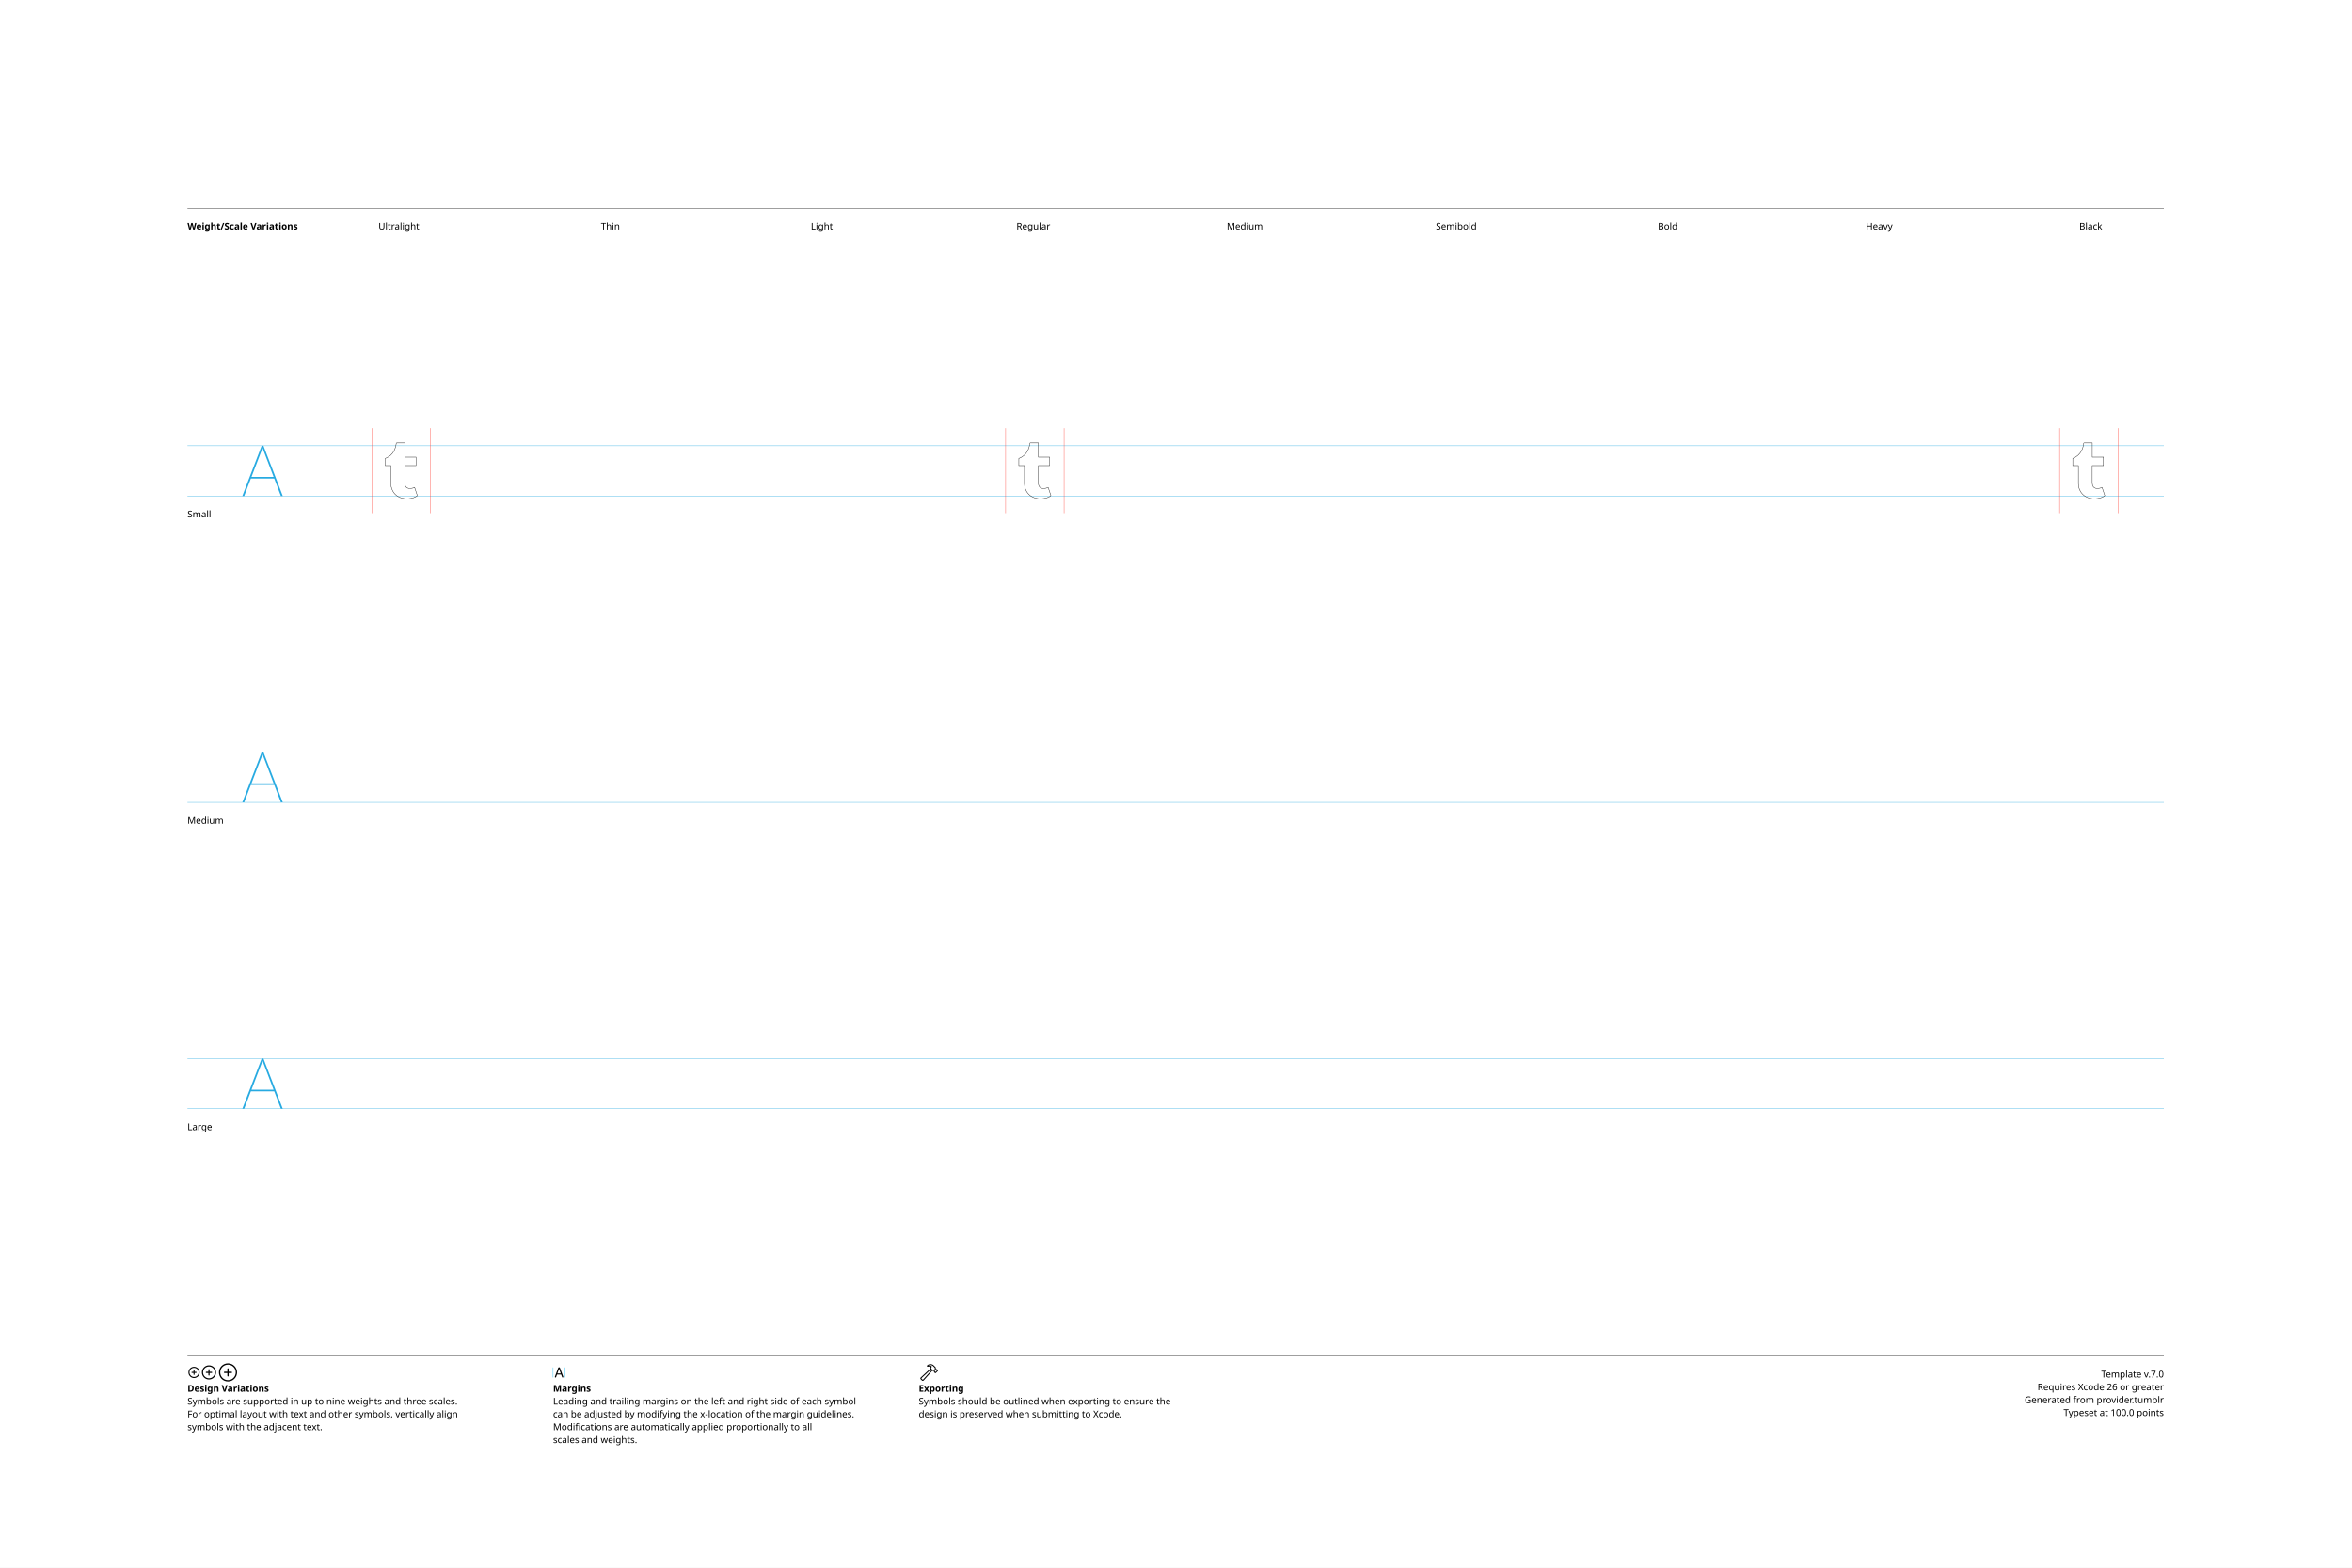
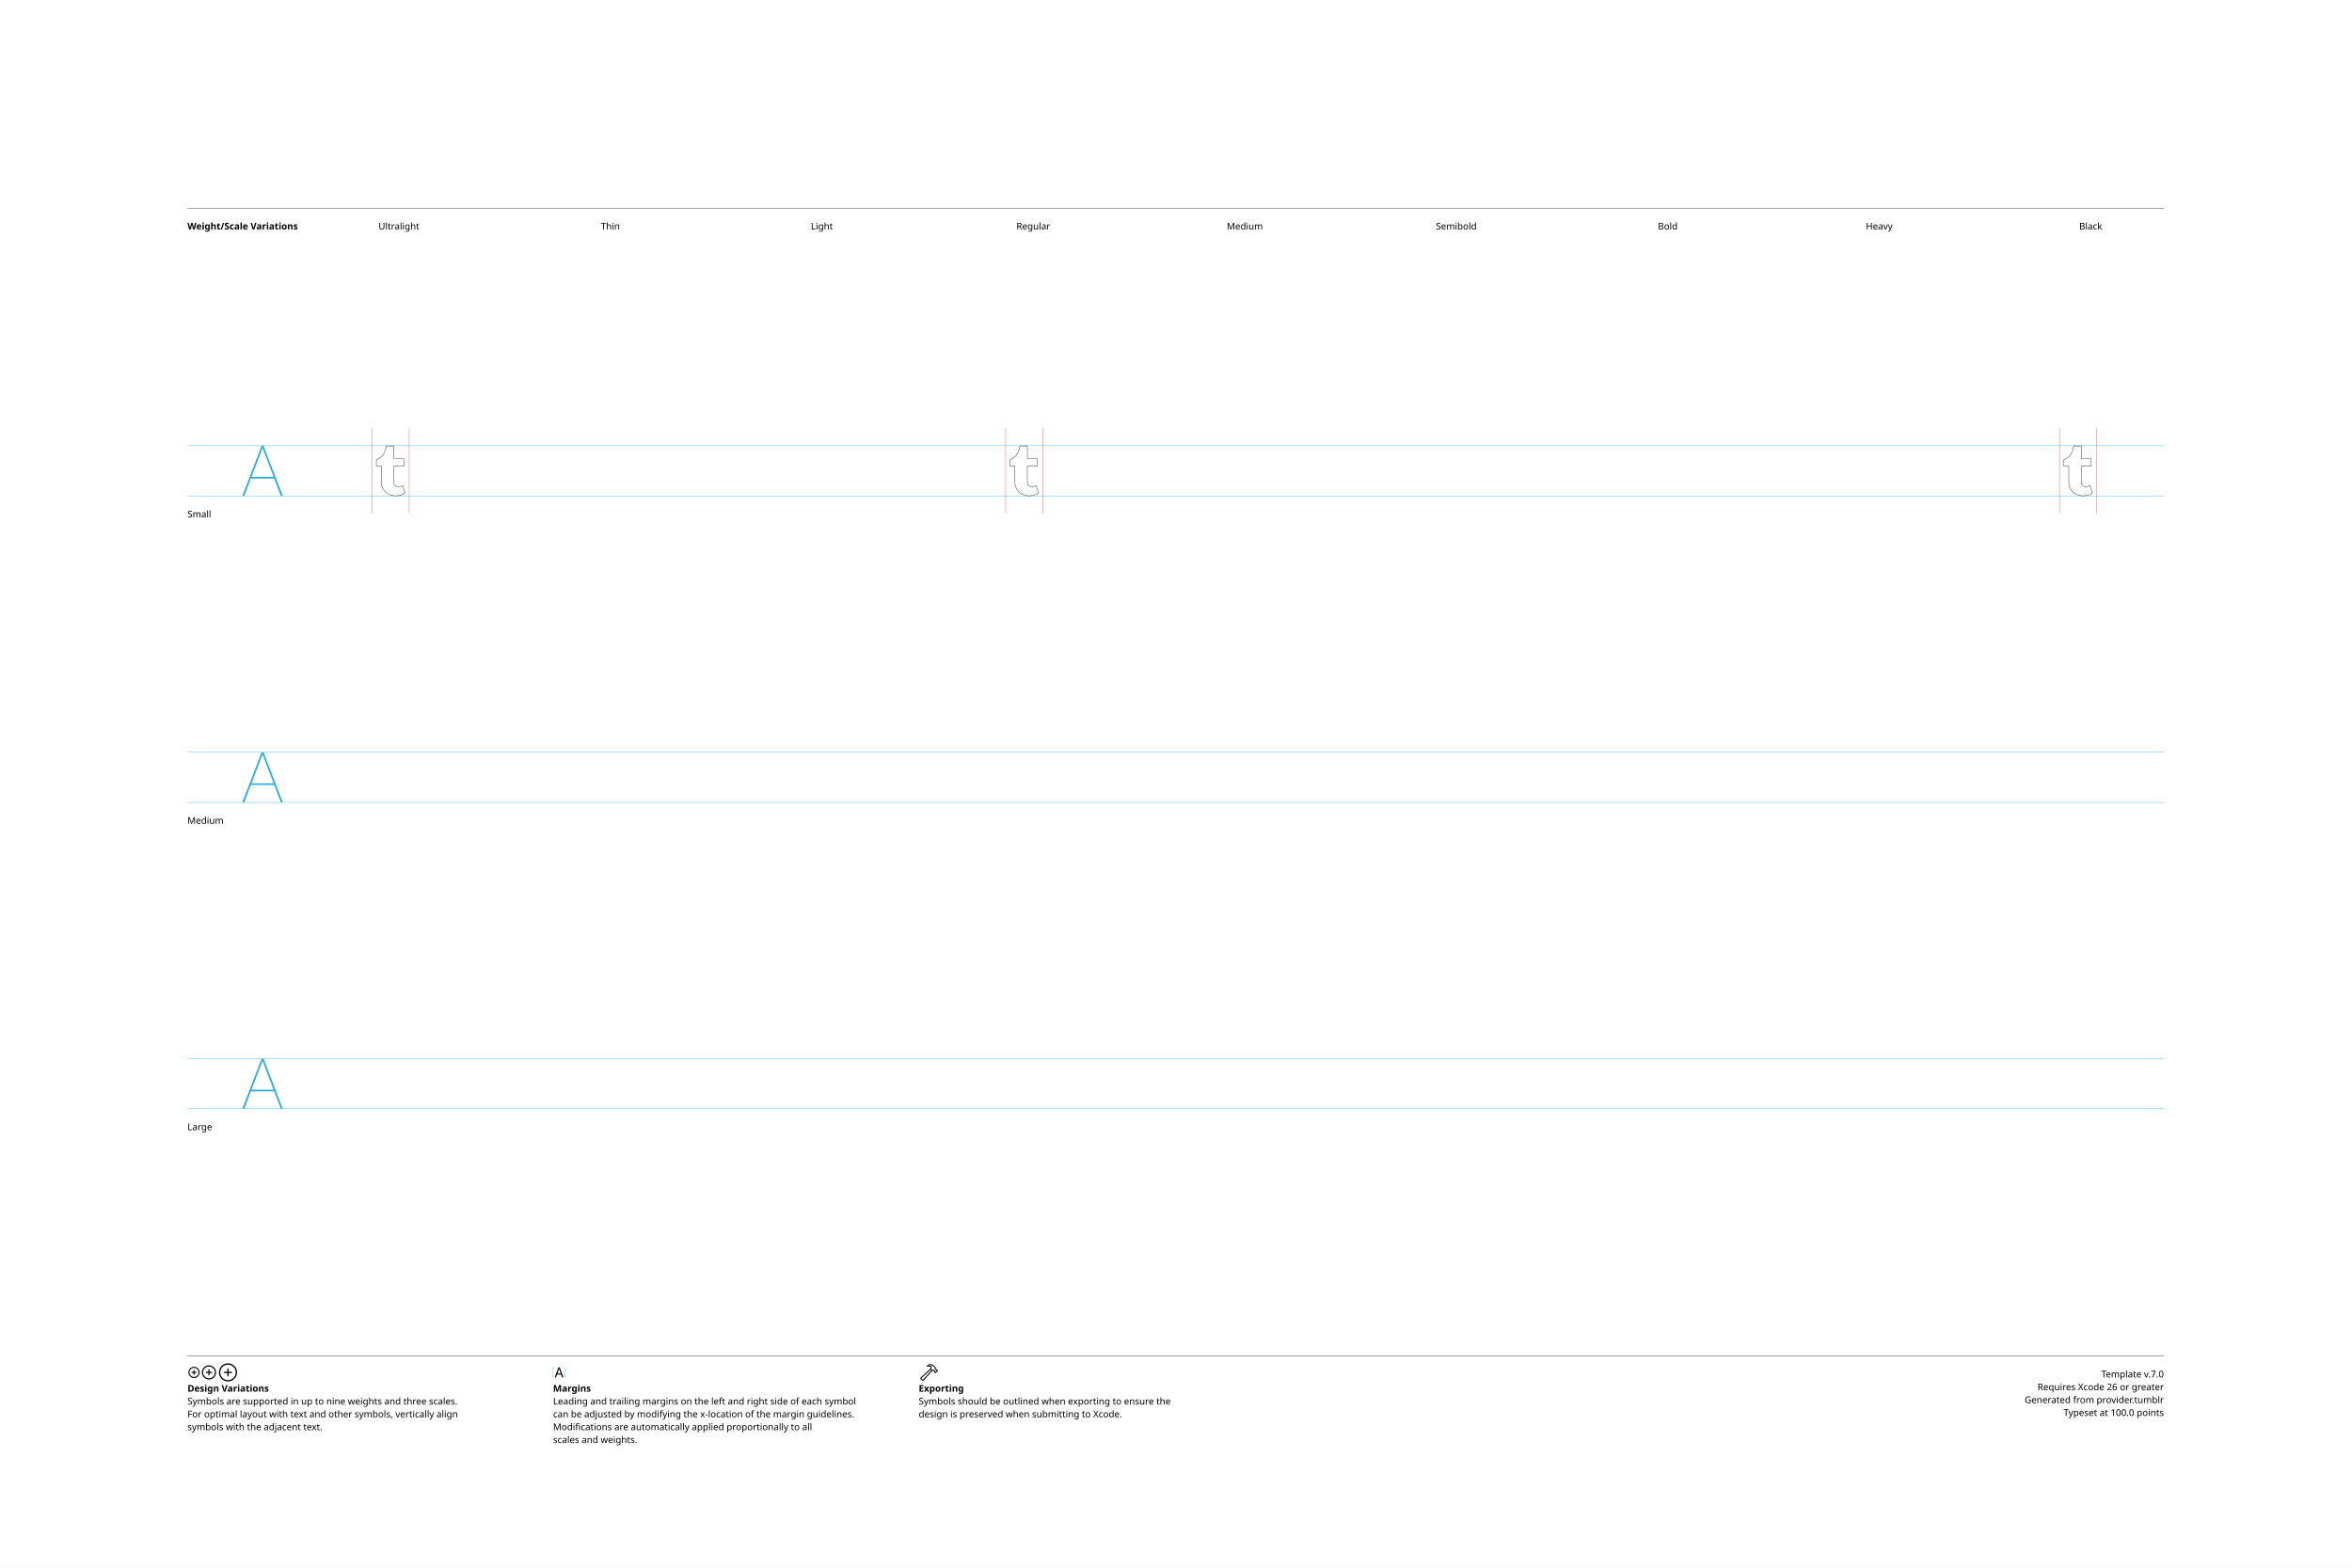
<svg xmlns="http://www.w3.org/2000/svg" version="1.1" viewBox="0 0 3300 2200">
  <style>.defaults {-sfsymbols-variable-value-mode:color;-sfsymbols-draw-reverses-motion-groups:false}

.monochrome-0 {-sfsymbols-motion-group:0}

.multicolor-0:tintColor {-sfsymbols-motion-group:0}

.hierarchical-0:primary {-sfsymbols-motion-group:0}

.SFSymbolsPreviewWireframe {fill:none;opacity:1.0;stroke:black;stroke-width:0.5}
</style>
  <g id="Notes">
    <rect height="2200" id="artboard" style="fill:white;opacity:1" width="3300" x="0" y="0" />
    <line style="fill:none;stroke:black;opacity:1;stroke-width:0.5;" x1="263" x2="3036" y1="292" y2="292" />
    <text style="stroke:none;fill:black;font-family:sans-serif;font-size:13;font-weight:bold;" transform="matrix(1 0 0 1 263 322)">Weight/Scale Variations</text>
    <text style="stroke:none;fill:black;font-family:sans-serif;font-size:13;text-anchor:middle;" transform="matrix(1 0 0 1 559.711 322)">Ultralight</text>
    <text style="stroke:none;fill:black;font-family:sans-serif;font-size:13;text-anchor:middle;" transform="matrix(1 0 0 1 856.422 322)">Thin</text>
    <text style="stroke:none;fill:black;font-family:sans-serif;font-size:13;text-anchor:middle;" transform="matrix(1 0 0 1 1153.13 322)">Light</text>
    <text style="stroke:none;fill:black;font-family:sans-serif;font-size:13;text-anchor:middle;" transform="matrix(1 0 0 1 1449.84 322)">Regular</text>
    <text style="stroke:none;fill:black;font-family:sans-serif;font-size:13;text-anchor:middle;" transform="matrix(1 0 0 1 1746.56 322)">Medium</text>
    <text style="stroke:none;fill:black;font-family:sans-serif;font-size:13;text-anchor:middle;" transform="matrix(1 0 0 1 2043.27 322)">Semibold</text>
    <text style="stroke:none;fill:black;font-family:sans-serif;font-size:13;text-anchor:middle;" transform="matrix(1 0 0 1 2339.98 322)">Bold</text>
    <text style="stroke:none;fill:black;font-family:sans-serif;font-size:13;text-anchor:middle;" transform="matrix(1 0 0 1 2636.69 322)">Heavy</text>
    <text style="stroke:none;fill:black;font-family:sans-serif;font-size:13;text-anchor:middle;" transform="matrix(1 0 0 1 2933.4 322)">Black</text>
    <line style="fill:none;stroke:black;opacity:1;stroke-width:0.5;" x1="263" x2="3036" y1="1903" y2="1903" />
    <g transform="matrix(0.2 0 0 0.2 263 1933)">
      <path d="m46.24 4.15c21.777 0 39.453-17.627 39.453-39.404s-17.676-39.404-39.453-39.404c-21.729 0-39.404 17.627-39.404 39.404s17.676 39.404 39.404 39.404Zm0-7.422c-17.676 0-31.934-14.307-31.934-31.982s14.258-31.982 31.934-31.982 31.982 14.307 31.982 31.982-14.307 31.982-31.982 31.982Zm3.613-17.773v-28.467c0-2.246-1.465-3.76-3.711-3.76-2.148 0-3.613 1.514-3.613 3.76v28.467c0 2.197 1.465 3.711 3.613 3.711 2.246 0 3.711-1.514 3.711-3.711Zm-17.822-10.596h28.418c2.197 0 3.711-1.465 3.711-3.613 0-2.197-1.514-3.711-3.711-3.711h-28.418c-2.246 0-3.76 1.514-3.76 3.711 0 2.148 1.514 3.613 3.76 3.613Z" />
    </g>
    <g transform="matrix(0.2 0 0 0.2 281.506 1933)">
      <path d="m58.545 14.551c27.49 0 49.805-22.314 49.805-49.805s-22.314-49.805-49.805-49.805-49.805 22.314-49.805 49.805 22.314 49.805 49.805 49.805Zm0-8.301c-22.949 0-41.504-18.555-41.504-41.504s18.555-41.504 41.504-41.504 41.504 18.555 41.504 41.504-18.555 41.504-41.504 41.504Zm4.053-23.096v-36.914c0-2.49-1.709-4.199-4.15-4.199-2.393 0-4.053 1.709-4.053 4.199v36.914c0 2.441 1.66 4.15 4.053 4.15 2.441 0 4.15-1.66 4.15-4.15Zm-22.559-14.404h36.963c2.441 0 4.15-1.611 4.15-4.004 0-2.441-1.709-4.15-4.15-4.15h-36.963c-2.49 0-4.15 1.709-4.15 4.15 0 2.393 1.66 4.004 4.15 4.004Z" />
    </g>
    <g transform="matrix(0.2 0 0 0.2 304.924 1933)">
      <path d="m74.853 28.32c35.107 0 63.623-28.467 63.623-63.574s-28.516-63.623-63.623-63.623-63.574 28.516-63.574 63.623 28.467 63.574 63.574 63.574Zm0-9.082c-30.127 0-54.492-24.365-54.492-54.492s24.365-54.492 54.492-54.492 54.492 24.365 54.492 54.492-24.365 54.492-54.492 54.492Zm4.443-30.322v-48.486c0-2.734-1.855-4.639-4.541-4.639-2.588 0-4.443 1.904-4.443 4.639v48.486c0 2.686 1.855 4.59 4.443 4.59 2.686 0 4.541-1.855 4.541-4.59Zm-28.711-19.775h48.486c2.686 0 4.59-1.807 4.59-4.395 0-2.734-1.855-4.59-4.59-4.59h-48.486c-2.734 0-4.59 1.855-4.59 4.59 0 2.588 1.855 4.395 4.59 4.395Z" />
    </g>
    <text style="stroke:none;fill:black;font-family:sans-serif;font-size:13;font-weight:bold;" transform="matrix(1 0 0 1 263 1953)">Design Variations</text>
    <text style="stroke:none;fill:black;font-family:sans-serif;font-size:13;" transform="matrix(1 0 0 1 263 1971)">Symbols are supported in up to nine weights and three scales.</text>
    <text style="stroke:none;fill:black;font-family:sans-serif;font-size:13;" transform="matrix(1 0 0 1 263 1989)">For optimal layout with text and other symbols, vertically align</text>
    <text style="stroke:none;fill:black;font-family:sans-serif;font-size:13;" transform="matrix(1 0 0 1 263 2007)">symbols with the adjacent text.</text>
    <line style="fill:none;stroke:#00AEEF;stroke-width:0.5;opacity:1.0;" x1="776" x2="776" y1="1919" y2="1933" />
    <g transform="matrix(0.2 0 0 0.2 776 1933)">
      <path d="m16.553 0.781c2.588 0 3.857-0.977 4.785-3.711l20.557-57.52h0.244l20.605 57.52c0.928 2.734 2.197 3.711 4.736 3.711 2.588 0 4.248-1.562 4.248-4.004 0-0.83-0.146-1.611-0.537-2.637l-22.9-60.986c-1.123-2.979-3.125-4.492-6.25-4.492-3.027 0-5.078 1.465-6.152 4.443l-22.9 61.084c-0.391 1.025-0.537 1.807-0.537 2.637 0 2.441 1.562 3.955 4.102 3.955Zm10.205-20.947h30.664c2.002 0 3.662-1.66 3.662-3.662 0-2.051-1.66-3.662-3.662-3.662h-30.664c-2.002 0-3.662 1.611-3.662 3.662 0 2.002 1.66 3.662 3.662 3.662Z" />
    </g>
    <line style="fill:none;stroke:#00AEEF;stroke-width:0.5;opacity:1.0;" x1="792.836" x2="792.836" y1="1919" y2="1933" />
    <text style="stroke:none;fill:black;font-family:sans-serif;font-size:13;font-weight:bold;" transform="matrix(1 0 0 1 776 1953)">Margins</text>
    <text style="stroke:none;fill:black;font-family:sans-serif;font-size:13;" transform="matrix(1 0 0 1 776 1971)">Leading and trailing margins on the left and right side of each symbol</text>
    <text style="stroke:none;fill:black;font-family:sans-serif;font-size:13;" transform="matrix(1 0 0 1 776 1989)">can be adjusted by modifying the x-location of the margin guidelines.</text>
    <text style="stroke:none;fill:black;font-family:sans-serif;font-size:13;" transform="matrix(1 0 0 1 776 2007)">Modifications are automatically applied proportionally to all</text>
    <text style="stroke:none;fill:black;font-family:sans-serif;font-size:13;" transform="matrix(1 0 0 1 776 2025)">scales and weights.</text>
    <g transform="matrix(0.2 0 0 0.2 1289 1933)">
      <path d="m14.209 13.135 7.861 7.861c4.297 4.395 9.326 4.102 13.867-1.025l60.693-68.213-4.883-4.883-60.254 67.676c-1.807 1.953-3.467 2.441-5.811 0.098l-5.176-5.127c-2.295-2.295-1.807-3.955 0.195-5.811l67.481-62.158-4.883-4.834-68.066 62.598c-4.98 4.59-5.322 9.473-1.025 13.818Zm44.873-97.461c-2.051 2.002-2.246 4.883-1.074 6.787 1.123 1.807 3.467 3.027 6.592 2.246 5.859-1.66 12.598-2.393 18.896 0.928l-2.686 7.129c-1.611 4.004-0.732 6.885 1.709 9.424l10.254 10.303c2.344 2.393 4.541 2.441 7.08 1.953l4.443-0.732 2.588 2.539-0.195 2.246c-0.098 2.295 0.537 4.297 2.783 6.494l3.369 3.32c2.295 2.295 5.518 2.49 7.812 0.195l12.988-13.037c2.295-2.344 2.148-5.371-0.195-7.666l-3.418-3.418c-2.197-2.197-4.053-3.027-6.348-2.881l-2.344 0.244-2.441-2.441 1.025-4.688c0.635-2.734-0.244-4.98-2.881-7.617l-11.279-11.182c-12.94-12.842-35.596-11.035-46.68-0.146Zm7.08 2.051c8.789-6.396 25.977-5.664 33.691 1.953l12.305 12.207c1.025 1.025 1.221 1.807 0.928 3.32l-1.465 6.641 6.738 6.689 4.395-0.244c1.123-0.049 1.514 0.049 2.344 0.879l2.539 2.49-10.84 10.84-2.49-2.49c-0.83-0.879-0.977-1.221-0.928-2.393l0.293-4.346-6.689-6.738-6.836 1.172c-1.416 0.293-2.051 0.195-3.174-0.879l-8.936-8.887c-1.074-1.025-1.172-1.709-0.488-3.369l4.59-11.475c-6.104-6.348-17.041-7.52-25.586-4.59-0.684 0.244-0.928-0.391-0.391-0.781Z" />
    </g>
    <text style="stroke:none;fill:black;font-family:sans-serif;font-size:13;font-weight:bold;" transform="matrix(1 0 0 1 1289 1953)">Exporting</text>
    <text style="stroke:none;fill:black;font-family:sans-serif;font-size:13;" transform="matrix(1 0 0 1 1289 1971)">Symbols should be outlined when exporting to ensure the</text>
    <text style="stroke:none;fill:black;font-family:sans-serif;font-size:13;" transform="matrix(1 0 0 1 1289 1989)">design is preserved when submitting to Xcode.</text>
    <text id="template-version" style="stroke:none;fill:black;font-family:sans-serif;font-size:13;text-anchor:end;" transform="matrix(1 0 0 1 3036 1933)">Template v.7.0</text>
    <text style="stroke:none;fill:black;font-family:sans-serif;font-size:13;text-anchor:end;" transform="matrix(1 0 0 1 3036 1951)">Requires Xcode 26 or greater</text>
    <text id="descriptive-name" style="stroke:none;fill:black;font-family:sans-serif;font-size:13;text-anchor:end;" transform="matrix(1 0 0 1 3036 1969)">Generated from provider.tumblr</text>
    <text style="stroke:none;fill:black;font-family:sans-serif;font-size:13;text-anchor:end;" transform="matrix(1 0 0 1 3036 1987)">Typeset at 100.0 points</text>
    <text style="stroke:none;fill:black;font-family:sans-serif;font-size:13;" transform="matrix(1 0 0 1 263 726)">Small</text>
    <text style="stroke:none;fill:black;font-family:sans-serif;font-size:13;" transform="matrix(1 0 0 1 263 1156)">Medium</text>
    <text style="stroke:none;fill:black;font-family:sans-serif;font-size:13;" transform="matrix(1 0 0 1 263 1586)">Large</text>
  </g>
  <g id="Guides">
    <g id="H-reference" style="fill:#27AAE1;stroke:none;" transform="matrix(1 0 0 1 339 696)">
      <path d="M0.994 0L3.638 0L29.328-67.132L30.03-67.132L30.03-70.459L28.123-70.459ZM11.688-24.48L46.981-24.48L46.231-26.729L12.438-26.729ZM55.12 0L57.764 0L30.638-70.459L29.433-70.459L29.433-67.132Z" />
    </g>
    <line id="Baseline-S" style="fill:none;stroke:#27AAE1;opacity:1;stroke-width:0.5;" x1="263" x2="3036" y1="696" y2="696" />
    <line id="Capline-S" style="fill:none;stroke:#27AAE1;opacity:1;stroke-width:0.5;" x1="263" x2="3036" y1="625.541" y2="625.541" />
    <g id="H-reference" style="fill:#27AAE1;stroke:none;" transform="matrix(1 0 0 1 339 1126)">
      <path d="M0.994 0L3.638 0L29.328-67.132L30.03-67.132L30.03-70.459L28.123-70.459ZM11.688-24.48L46.981-24.48L46.231-26.729L12.438-26.729ZM55.12 0L57.764 0L30.638-70.459L29.433-70.459L29.433-67.132Z" />
    </g>
    <line id="Baseline-M" style="fill:none;stroke:#27AAE1;opacity:1;stroke-width:0.5;" x1="263" x2="3036" y1="1126" y2="1126" />
    <line id="Capline-M" style="fill:none;stroke:#27AAE1;opacity:1;stroke-width:0.5;" x1="263" x2="3036" y1="1055.54" y2="1055.54" />
    <g id="H-reference" style="fill:#27AAE1;stroke:none;" transform="matrix(1 0 0 1 339 1556)">
      <path d="M0.994 0L3.638 0L29.328-67.132L30.03-67.132L30.03-70.459L28.123-70.459ZM11.688-24.48L46.981-24.48L46.231-26.729L12.438-26.729ZM55.12 0L57.764 0L30.638-70.459L29.433-70.459L29.433-67.132Z" />
    </g>
    <line id="Baseline-L" style="fill:none;stroke:#27AAE1;opacity:1;stroke-width:0.5;" x1="263" x2="3036" y1="1556" y2="1556" />
    <line id="Capline-L" style="fill:none;stroke:#27AAE1;opacity:1;stroke-width:0.5;" x1="263" x2="3036" y1="1485.54" y2="1485.54" />
    <line id="left-margin-Ultralight-S" style="fill:none;stroke:#FF3B30;stroke-width:0.5;opacity:1.0;" x1="522.047" x2="522.047" y1="600.785" y2="720.121" />
-     <line id="right-margin-Ultralight-S" style="fill:none;stroke:#FF3B30;stroke-width:0.5;opacity:1.0;" x1="604.047" x2="604.047" y1="600.785" y2="720.121" />
+     <line id="right-margin-Ultralight-S" style="fill:none;stroke:#FF3B30;stroke-width:0.5;opacity:1.0;" x1="574.210" x2="574.210" y1="600.785" y2="720.121" />
    <line id="left-margin-Regular-S" style="fill:none;stroke:#FF3B30;stroke-width:0.5;opacity:1.0;" x1="1410.980" x2="1410.980" y1="600.785" y2="720.121" />
-     <line id="right-margin-Regular-S" style="fill:none;stroke:#FF3B30;stroke-width:0.5;opacity:1.0;" x1="1492.980" x2="1492.980" y1="600.785" y2="720.121" />
+     <line id="right-margin-Regular-S" style="fill:none;stroke:#FF3B30;stroke-width:0.5;opacity:1.0;" x1="1463.143" x2="1463.143" y1="600.785" y2="720.121" />
    <line id="left-margin-Black-S" style="fill:none;stroke:#FF3B30;stroke-width:0.5;opacity:1.0;" x1="2889.630" x2="2889.630" y1="600.785" y2="720.121" />
-     <line id="right-margin-Black-S" style="fill:none;stroke:#FF3B30;stroke-width:0.5;opacity:1.0;" x1="2971.630" x2="2971.630" y1="600.785" y2="720.121" />
+     <line id="right-margin-Black-S" style="fill:none;stroke:#FF3B30;stroke-width:0.5;opacity:1.0;" x1="2941.793" x2="2941.793" y1="600.785" y2="720.121" />
  </g>
  <g id="Symbols">
    <g id="Ultralight-S" transform="matrix(1 0 0 1 522.047 696)">
-       <path class="monochrome-0 multicolor-0:tintColor hierarchical-0:primary SFSymbolsPreviewWireframe" d="M 49.372 3.97 c -16.637 0 -22.968 -12.27 -22.968 -20.942 V -42.589 H 18.512 V -52.713 c 11.858 -4.289 14.739 -15.014 15.386 -21.132 C 33.944 -74.263 34.274 -74.43 34.464 -74.43 h 11.489 v 19.972 h 15.683 v 11.868 h -15.745 v 24.402 c 0.052 3.27 1.225 7.745 7.21 7.745 h 0.294 c 2.061 -0.065 4.854 -0.67 6.324 -1.369 l 3.776 11.188 c -1.424 2.078 -7.84 4.488 -13.576 4.586 h -0.582 l 0.036 0.006 z" />
+       <path class="monochrome-0 multicolor-0:tintColor hierarchical-0:primary SFSymbolsPreviewWireframe" d="M33.554 -0.23C18.699 -0.23 13.047 -11.184 13.047 -18.928L13.047 -41.801L6 -41.801L6 -50.84C16.587 -54.669 19.16 -64.244 19.737 -69.707C19.778 -70.081 20.073 -70.23 20.242 -70.23L30.5 -70.23L30.5 -52.397L44.503 -52.397L44.503 -41.801L30.445 -41.801L30.445 -20.013C30.491 -17.094 31.538 -13.098 36.882 -13.098L37.144 -13.098C38.985 -13.156 41.478 -13.696 42.791 -14.32L46.163 -4.33C44.891 -2.475 39.163 -0.323 34.041 -0.235L33.522 -0.235L33.554 -0.23L33.554 -0.23Z" />
    </g>
    <g id="Regular-S" transform="matrix(1 0 0 1 1410.98 696)">
-       <path class="monochrome-0 multicolor-0:tintColor hierarchical-0:primary SFSymbolsPreviewWireframe" d="M 49.372 3.97 c -16.637 0 -22.968 -12.27 -22.968 -20.942 V -42.589 H 18.512 V -52.713 c 11.858 -4.289 14.739 -15.014 15.386 -21.132 C 33.944 -74.263 34.274 -74.43 34.464 -74.43 h 11.489 v 19.972 h 15.683 v 11.868 h -15.745 v 24.402 c 0.052 3.27 1.225 7.745 7.21 7.745 h 0.294 c 2.061 -0.065 4.854 -0.67 6.324 -1.369 l 3.776 11.188 c -1.424 2.078 -7.84 4.488 -13.576 4.586 h -0.582 l 0.036 0.006 z" />
+       <path class="monochrome-0 multicolor-0:tintColor hierarchical-0:primary SFSymbolsPreviewWireframe" d="M33.554 -0.23C18.699 -0.23 13.047 -11.184 13.047 -18.928L13.047 -41.801L6 -41.801L6 -50.84C16.587 -54.669 19.16 -64.244 19.737 -69.707C19.778 -70.081 20.073 -70.23 20.242 -70.23L30.5 -70.23L30.5 -52.397L44.503 -52.397L44.503 -41.801L30.445 -41.801L30.445 -20.013C30.491 -17.094 31.538 -13.098 36.882 -13.098L37.144 -13.098C38.985 -13.156 41.478 -13.696 42.791 -14.32L46.163 -4.33C44.891 -2.475 39.163 -0.323 34.041 -0.235L33.522 -0.235L33.554 -0.23L33.554 -0.23Z" />
    </g>
    <g id="Black-S" transform="matrix(1 0 0 1 2889.63 696)">
-       <path class="monochrome-0 multicolor-0:tintColor hierarchical-0:primary SFSymbolsPreviewWireframe" d="M 49.372 3.97 c -16.637 0 -22.968 -12.27 -22.968 -20.942 V -42.589 H 18.512 V -52.713 c 11.858 -4.289 14.739 -15.014 15.386 -21.132 C 33.944 -74.263 34.274 -74.43 34.464 -74.43 h 11.489 v 19.972 h 15.683 v 11.868 h -15.745 v 24.402 c 0.052 3.27 1.225 7.745 7.21 7.745 h 0.294 c 2.061 -0.065 4.854 -0.67 6.324 -1.369 l 3.776 11.188 c -1.424 2.078 -7.84 4.488 -13.576 4.586 h -0.582 l 0.036 0.006 z" />
+       <path class="monochrome-0 multicolor-0:tintColor hierarchical-0:primary SFSymbolsPreviewWireframe" d="M33.554 -0.23C18.699 -0.23 13.047 -11.184 13.047 -18.928L13.047 -41.801L6 -41.801L6 -50.84C16.587 -54.669 19.16 -64.244 19.737 -69.707C19.778 -70.081 20.073 -70.23 20.242 -70.23L30.5 -70.23L30.5 -52.397L44.503 -52.397L44.503 -41.801L30.445 -41.801L30.445 -20.013C30.491 -17.094 31.538 -13.098 36.882 -13.098L37.144 -13.098C38.985 -13.156 41.478 -13.696 42.791 -14.32L46.163 -4.33C44.891 -2.475 39.163 -0.323 34.041 -0.235L33.522 -0.235L33.554 -0.23L33.554 -0.23Z" />
    </g>
  </g>
</svg>
